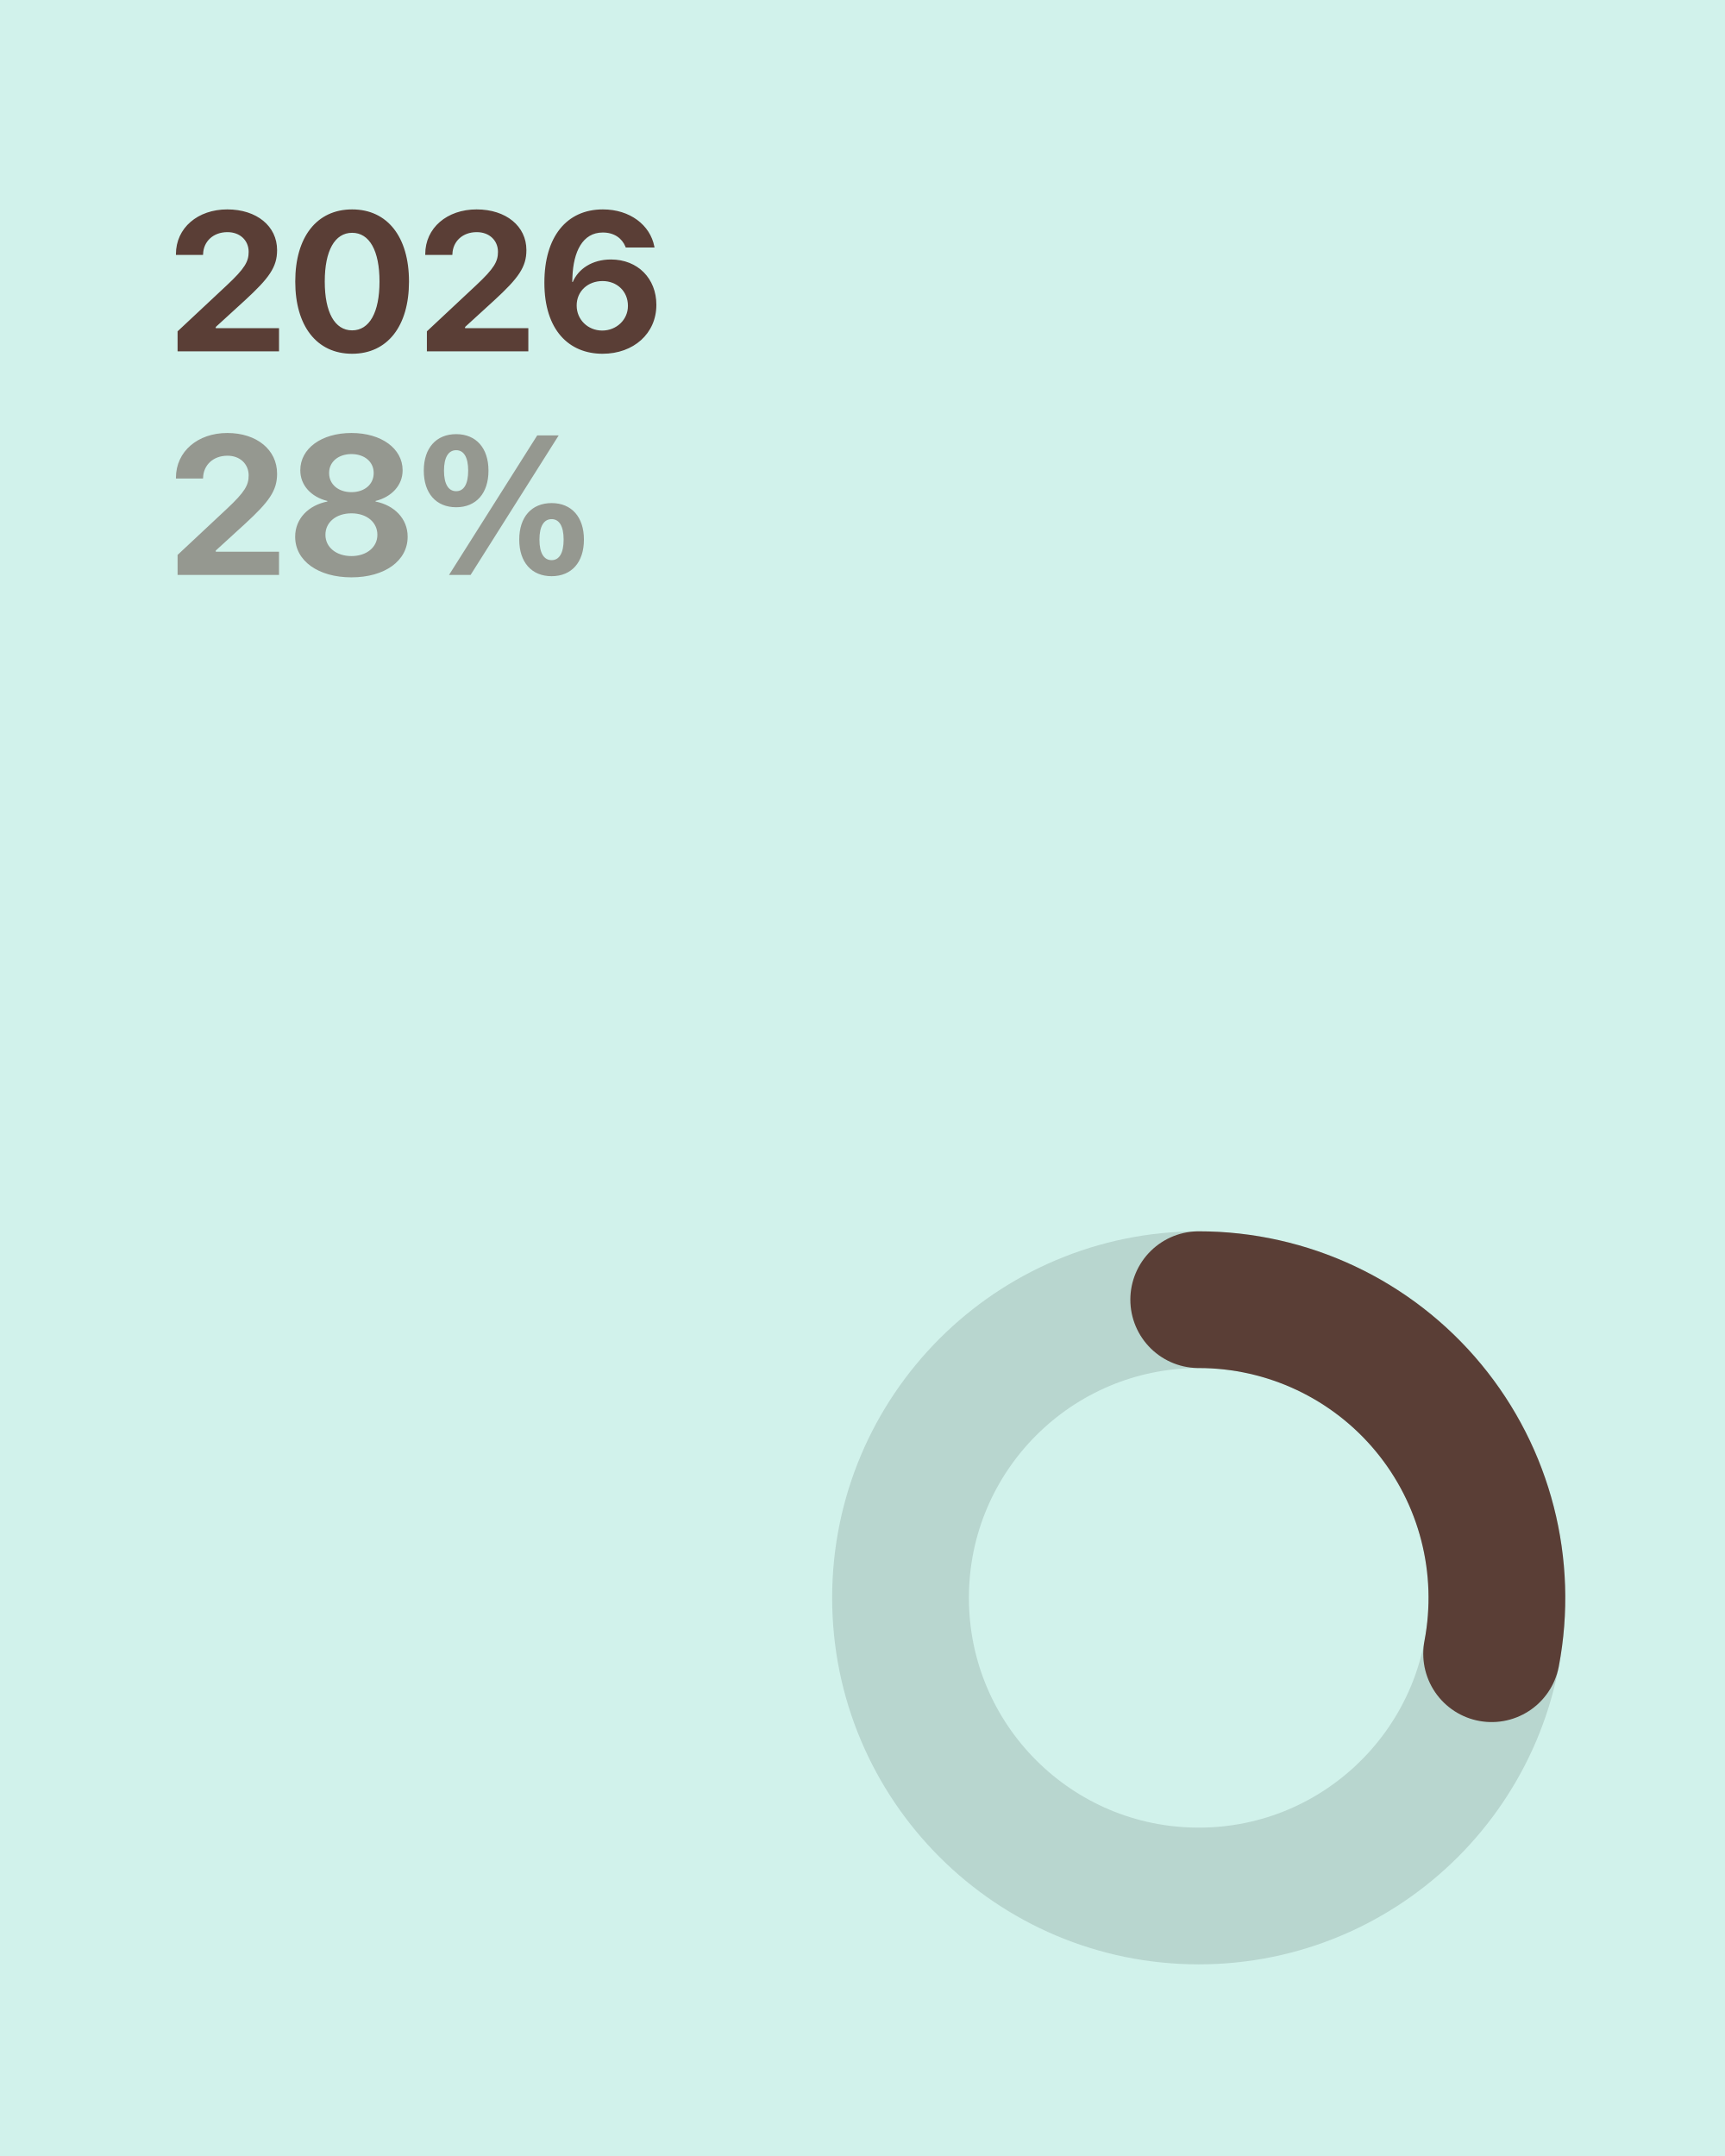
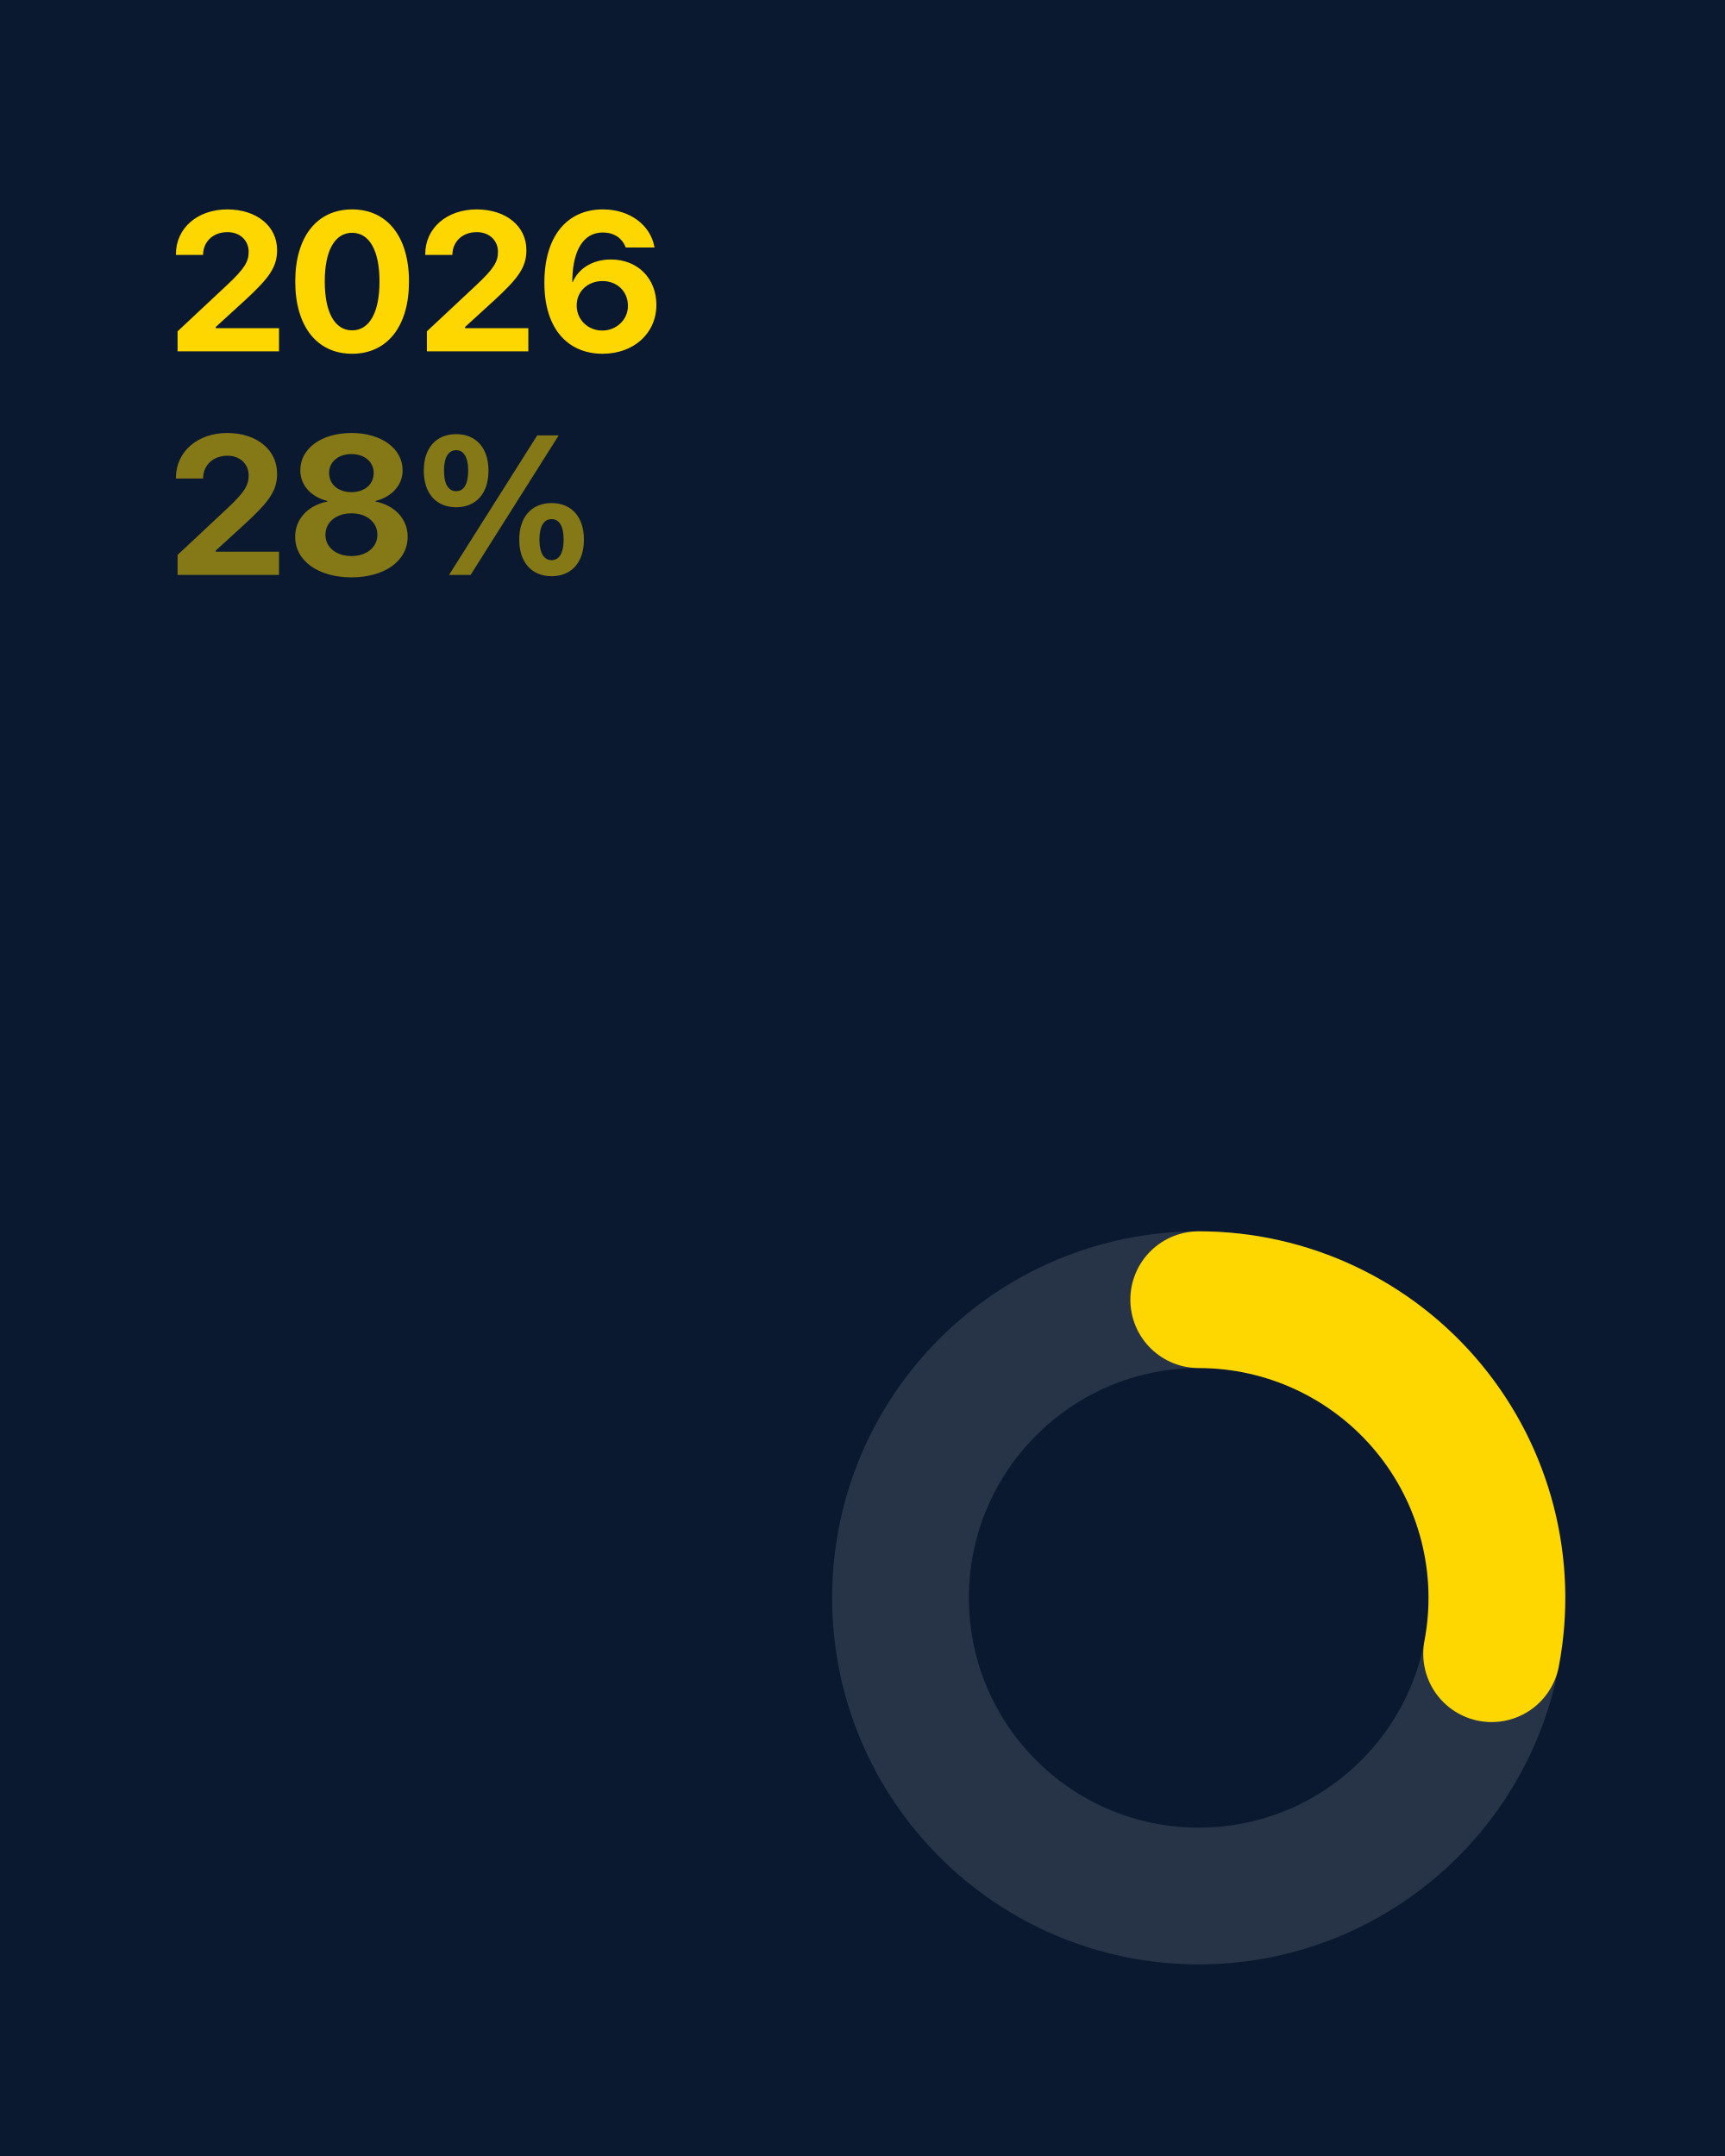
<svg xmlns="http://www.w3.org/2000/svg" viewBox="0 0 1080 1350" width="1080" height="1350">
-   <rect width="1080" height="1350" fill="#D1F2EB" />
-   <circle opacity="0.12" cx="750.5" cy="1000.5" r="186.692" fill="none" stroke="#000000" stroke-width="85.617" />
-   <path d="M750.5 813.808 A186.692 186.692 0 0 1 933.885 1035.483" fill="none" stroke="#5A3E36" stroke-width="85.617" stroke-linecap="round" stroke-linejoin="round" />
-   <path d="M111.18 220L174.69 220L174.69 205.47L135.09 205.47L135.09 204.74L153.38 188.03C168.45 174.17 173.48 167.26 173.48 156.67L173.48 156.55C173.48 141.65 160.76 131.12 142.30 131.12C123.83 131.12 110.15 142.68 110.15 159.15L110.15 159.63L127.10 159.63L127.16 159.09C127.40 151.22 133.46 145.35 142.42 145.35C150.17 145.35 155.62 150.43 155.68 157.58L155.68 157.70C155.68 163.75 153.32 168.05 142.05 178.59L111.18 207.47ZM220.46 221.51C242.62 221.51 256.06 204.14 256.06 176.35L256.06 176.22C256.06 148.43 242.62 131.12 220.46 131.12C198.30 131.12 184.86 148.43 184.86 176.22L184.86 176.35C184.86 204.14 198.30 221.51 220.46 221.51ZM220.46 206.86C209.56 206.86 203.33 195.54 203.33 176.35L203.33 176.22C203.33 157.03 209.56 145.77 220.46 145.77C231.36 145.77 237.60 157.03 237.60 176.22L237.60 176.35C237.60 195.54 231.36 206.86 220.46 206.86ZM267.27 220L330.78 220L330.78 205.47L291.18 205.47L291.18 204.74L309.47 188.03C324.54 174.17 329.57 167.26 329.57 156.67L329.57 156.55C329.57 141.65 316.85 131.12 298.39 131.12C279.92 131.12 266.24 142.68 266.24 159.15L266.24 159.63L283.19 159.63L283.25 159.09C283.49 151.22 289.55 145.35 298.51 145.35C306.26 145.35 311.71 150.43 311.77 157.58L311.77 157.70C311.77 163.75 309.41 168.05 298.14 178.59L267.27 207.47ZM377.28 221.51C396.71 221.51 410.94 208.80 410.94 190.94L410.94 190.82C410.94 174.47 399.38 162.48 382.49 162.48C370.68 162.48 362.08 168.41 358.63 176.53L358.27 176.53C358.27 175.62 358.33 174.41 358.39 173.20C359.05 157.76 364.63 145.59 377.40 145.59C384.54 145.59 389.39 149.16 391.57 154.43L391.75 154.97L409.79 154.97L409.67 154.37C407.07 140.87 394.35 131.12 377.46 131.12C354.70 131.12 340.83 148.31 340.83 176.95L340.83 177.07C340.83 206.68 356.21 221.51 377.28 221.51ZM361.05 191.36L361.05 191.24C361.05 182.34 368.08 175.98 377.22 175.98C386.30 175.98 393.14 182.40 393.14 191.48L393.14 191.60C393.14 200.20 385.94 206.98 377.04 206.98C368.08 206.98 361.05 200.14 361.05 191.36Z" fill="#5A3E36" />
-   <path d="M111.18 360L174.69 360L174.69 345.47L135.09 345.47L135.09 344.74L153.38 328.03C168.45 314.17 173.48 307.26 173.48 296.67L173.48 296.55C173.48 281.65 160.76 271.12 142.30 271.12C123.83 271.12 110.15 282.68 110.15 299.15L110.15 299.63L127.10 299.63L127.16 299.09C127.40 291.22 133.46 285.35 142.42 285.35C150.17 285.35 155.62 290.43 155.68 297.58L155.68 297.70C155.68 303.75 153.32 308.05 142.05 318.59L111.18 347.47ZM220.04 361.51C240.87 361.51 255.22 351.16 255.22 336.14L255.22 336.02C255.22 324.70 246.80 316.35 235.12 314.04L235.12 313.68C245.17 311.20 252.07 303.87 252.07 294.55L252.07 294.43C252.07 280.93 238.87 271.12 220.04 271.12C201.15 271.12 188.01 280.93 188.01 294.43L188.01 294.55C188.01 303.87 194.85 311.20 204.96 313.68L204.96 314.04C193.22 316.35 184.80 324.70 184.80 336.02L184.80 336.14C184.80 351.16 199.21 361.51 220.04 361.51ZM220.04 308.17C211.80 308.17 206.05 303.27 206.05 296.24L206.05 296.12C206.05 289.16 211.87 284.32 220.04 284.32C228.21 284.32 233.96 289.16 233.96 296.12L233.96 296.24C233.96 303.27 228.27 308.17 220.04 308.17ZM220.04 348.19C210.47 348.19 203.75 342.62 203.75 334.93L203.75 334.81C203.75 327.06 210.41 321.43 220.04 321.43C229.67 321.43 236.27 327.06 236.27 334.81L236.27 334.93C236.27 342.62 229.54 348.19 220.04 348.19ZM285.61 317.62C298.14 317.62 305.83 308.84 305.83 294.73L305.83 294.67C305.83 280.62 298.14 271.84 285.61 271.84C273.02 271.84 265.33 280.62 265.33 294.67L265.33 294.73C265.33 308.84 273.02 317.62 285.61 317.62ZM294.63 360L349.79 272.63L336.35 272.63L281.13 360ZM285.61 307.57C280.71 307.57 277.98 303.03 277.98 294.73L277.98 294.67C277.98 286.44 280.71 281.89 285.61 281.89C290.46 281.89 293.12 286.44 293.12 294.67L293.12 294.73C293.12 303.03 290.46 307.57 285.61 307.57ZM345.37 360.79C357.90 360.79 365.59 352.01 365.59 337.90L365.59 337.84C365.59 323.79 357.90 315.01 345.37 315.01C332.78 315.01 325.09 323.79 325.09 337.84L325.09 337.90C325.09 352.01 332.78 360.79 345.37 360.79ZM345.37 350.74C340.47 350.74 337.74 346.20 337.74 337.90L337.74 337.84C337.74 329.61 340.47 325.06 345.37 325.06C350.21 325.06 352.88 329.61 352.88 337.84L352.88 337.90C352.88 346.20 350.21 350.74 345.37 350.74Z" fill="#5A3E36" opacity="0.5" />
+   <rect width="1080" height="1350" fill="#0A192F" />
+   <circle opacity="0.12" cx="750.5" cy="1000.5" r="186.692" fill="none" stroke="#FFFFFF" stroke-width="85.617" />
+   <path d="M750.5 813.808 A186.692 186.692 0 0 1 933.885 1035.483" fill="none" stroke="#FFD700" stroke-width="85.617" stroke-linecap="round" stroke-linejoin="round" />
+   <path d="M111.18 220L174.69 220L174.69 205.47L135.09 205.47L135.09 204.74L153.38 188.03C168.45 174.17 173.48 167.26 173.48 156.67L173.48 156.55C173.48 141.65 160.76 131.12 142.30 131.12C123.83 131.12 110.15 142.68 110.15 159.15L110.15 159.63L127.10 159.63L127.16 159.09C127.40 151.22 133.46 145.35 142.42 145.35C150.17 145.35 155.62 150.43 155.68 157.58L155.68 157.70C155.68 163.75 153.32 168.05 142.05 178.59L111.18 207.47ZM220.46 221.51C242.62 221.51 256.06 204.14 256.06 176.35L256.06 176.22C256.06 148.43 242.62 131.12 220.46 131.12C198.30 131.12 184.86 148.43 184.86 176.22L184.86 176.35C184.86 204.14 198.30 221.51 220.46 221.51ZM220.46 206.86C209.56 206.86 203.33 195.54 203.33 176.35L203.33 176.22C203.33 157.03 209.56 145.77 220.46 145.77C231.36 145.77 237.60 157.03 237.60 176.22L237.60 176.35C237.60 195.54 231.36 206.86 220.46 206.86ZM267.27 220L330.78 220L330.78 205.47L291.18 205.47L291.18 204.74L309.47 188.03C324.54 174.17 329.57 167.26 329.57 156.67L329.57 156.55C329.57 141.65 316.85 131.12 298.39 131.12C279.92 131.12 266.24 142.68 266.24 159.15L266.24 159.63L283.19 159.63L283.25 159.09C283.49 151.22 289.55 145.35 298.51 145.35C306.26 145.35 311.71 150.43 311.77 157.58L311.77 157.70C311.77 163.75 309.41 168.05 298.14 178.59L267.27 207.47ZM377.28 221.51C396.71 221.51 410.94 208.80 410.94 190.94L410.94 190.82C410.94 174.47 399.38 162.48 382.49 162.48C370.68 162.48 362.08 168.41 358.63 176.53L358.27 176.53C358.27 175.62 358.33 174.41 358.39 173.20C359.05 157.76 364.63 145.59 377.40 145.59C384.54 145.59 389.39 149.16 391.57 154.43L391.75 154.97L409.79 154.97L409.67 154.37C407.07 140.87 394.35 131.12 377.46 131.12C354.70 131.12 340.83 148.31 340.83 176.95L340.83 177.07C340.83 206.68 356.21 221.51 377.28 221.51ZM361.05 191.36L361.05 191.24C361.05 182.34 368.08 175.98 377.22 175.98C386.30 175.98 393.14 182.40 393.14 191.48L393.14 191.60C393.14 200.20 385.94 206.98 377.04 206.98C368.08 206.98 361.05 200.14 361.05 191.36Z" fill="#FFD700" />
+   <path d="M111.18 360L174.69 360L174.69 345.47L135.09 345.47L135.09 344.74L153.38 328.03C168.45 314.17 173.48 307.26 173.48 296.67L173.48 296.55C173.48 281.65 160.76 271.12 142.30 271.12C123.83 271.12 110.15 282.68 110.15 299.15L110.15 299.63L127.10 299.63L127.16 299.09C127.40 291.22 133.46 285.35 142.42 285.35C150.17 285.35 155.62 290.43 155.68 297.58L155.68 297.70C155.68 303.75 153.32 308.05 142.05 318.59L111.18 347.47ZM220.04 361.51C240.87 361.51 255.22 351.16 255.22 336.14L255.22 336.02C255.22 324.70 246.80 316.35 235.12 314.04L235.12 313.68C245.17 311.20 252.07 303.87 252.07 294.55L252.07 294.43C252.07 280.93 238.87 271.12 220.04 271.12C201.15 271.12 188.01 280.93 188.01 294.43L188.01 294.55C188.01 303.87 194.85 311.20 204.96 313.68L204.96 314.04C193.22 316.35 184.80 324.70 184.80 336.02L184.80 336.14C184.80 351.16 199.21 361.51 220.04 361.51ZM220.04 308.17C211.80 308.17 206.05 303.27 206.05 296.24L206.05 296.12C206.05 289.16 211.87 284.32 220.04 284.32C228.21 284.32 233.96 289.16 233.96 296.12L233.96 296.24C233.96 303.27 228.27 308.17 220.04 308.17ZM220.04 348.19C210.47 348.19 203.75 342.62 203.75 334.93L203.75 334.81C203.75 327.06 210.41 321.43 220.04 321.43C229.67 321.43 236.27 327.06 236.27 334.81L236.27 334.93C236.27 342.62 229.54 348.19 220.04 348.19ZM285.61 317.62C298.14 317.62 305.83 308.84 305.83 294.73L305.83 294.67C305.83 280.62 298.14 271.84 285.61 271.84C273.02 271.84 265.33 280.62 265.33 294.67L265.33 294.73C265.33 308.84 273.02 317.62 285.61 317.62ZM294.63 360L349.79 272.63L336.35 272.63L281.13 360ZM285.61 307.57C280.71 307.57 277.98 303.03 277.98 294.73L277.98 294.67C277.98 286.44 280.71 281.89 285.61 281.89C290.46 281.89 293.12 286.44 293.12 294.67L293.12 294.73C293.12 303.03 290.46 307.57 285.61 307.57ZM345.37 360.79C357.90 360.79 365.59 352.01 365.59 337.90L365.59 337.84C365.59 323.79 357.90 315.01 345.37 315.01C332.78 315.01 325.09 323.79 325.09 337.84L325.09 337.90C325.09 352.01 332.78 360.79 345.37 360.79ZM345.37 350.74C340.47 350.74 337.74 346.20 337.74 337.90L337.74 337.84C337.74 329.61 340.47 325.06 345.37 325.06C350.21 325.06 352.88 329.61 352.88 337.84L352.88 337.90C352.88 346.20 350.21 350.74 345.37 350.74Z" fill="#FFD700" opacity="0.5" />
</svg>
